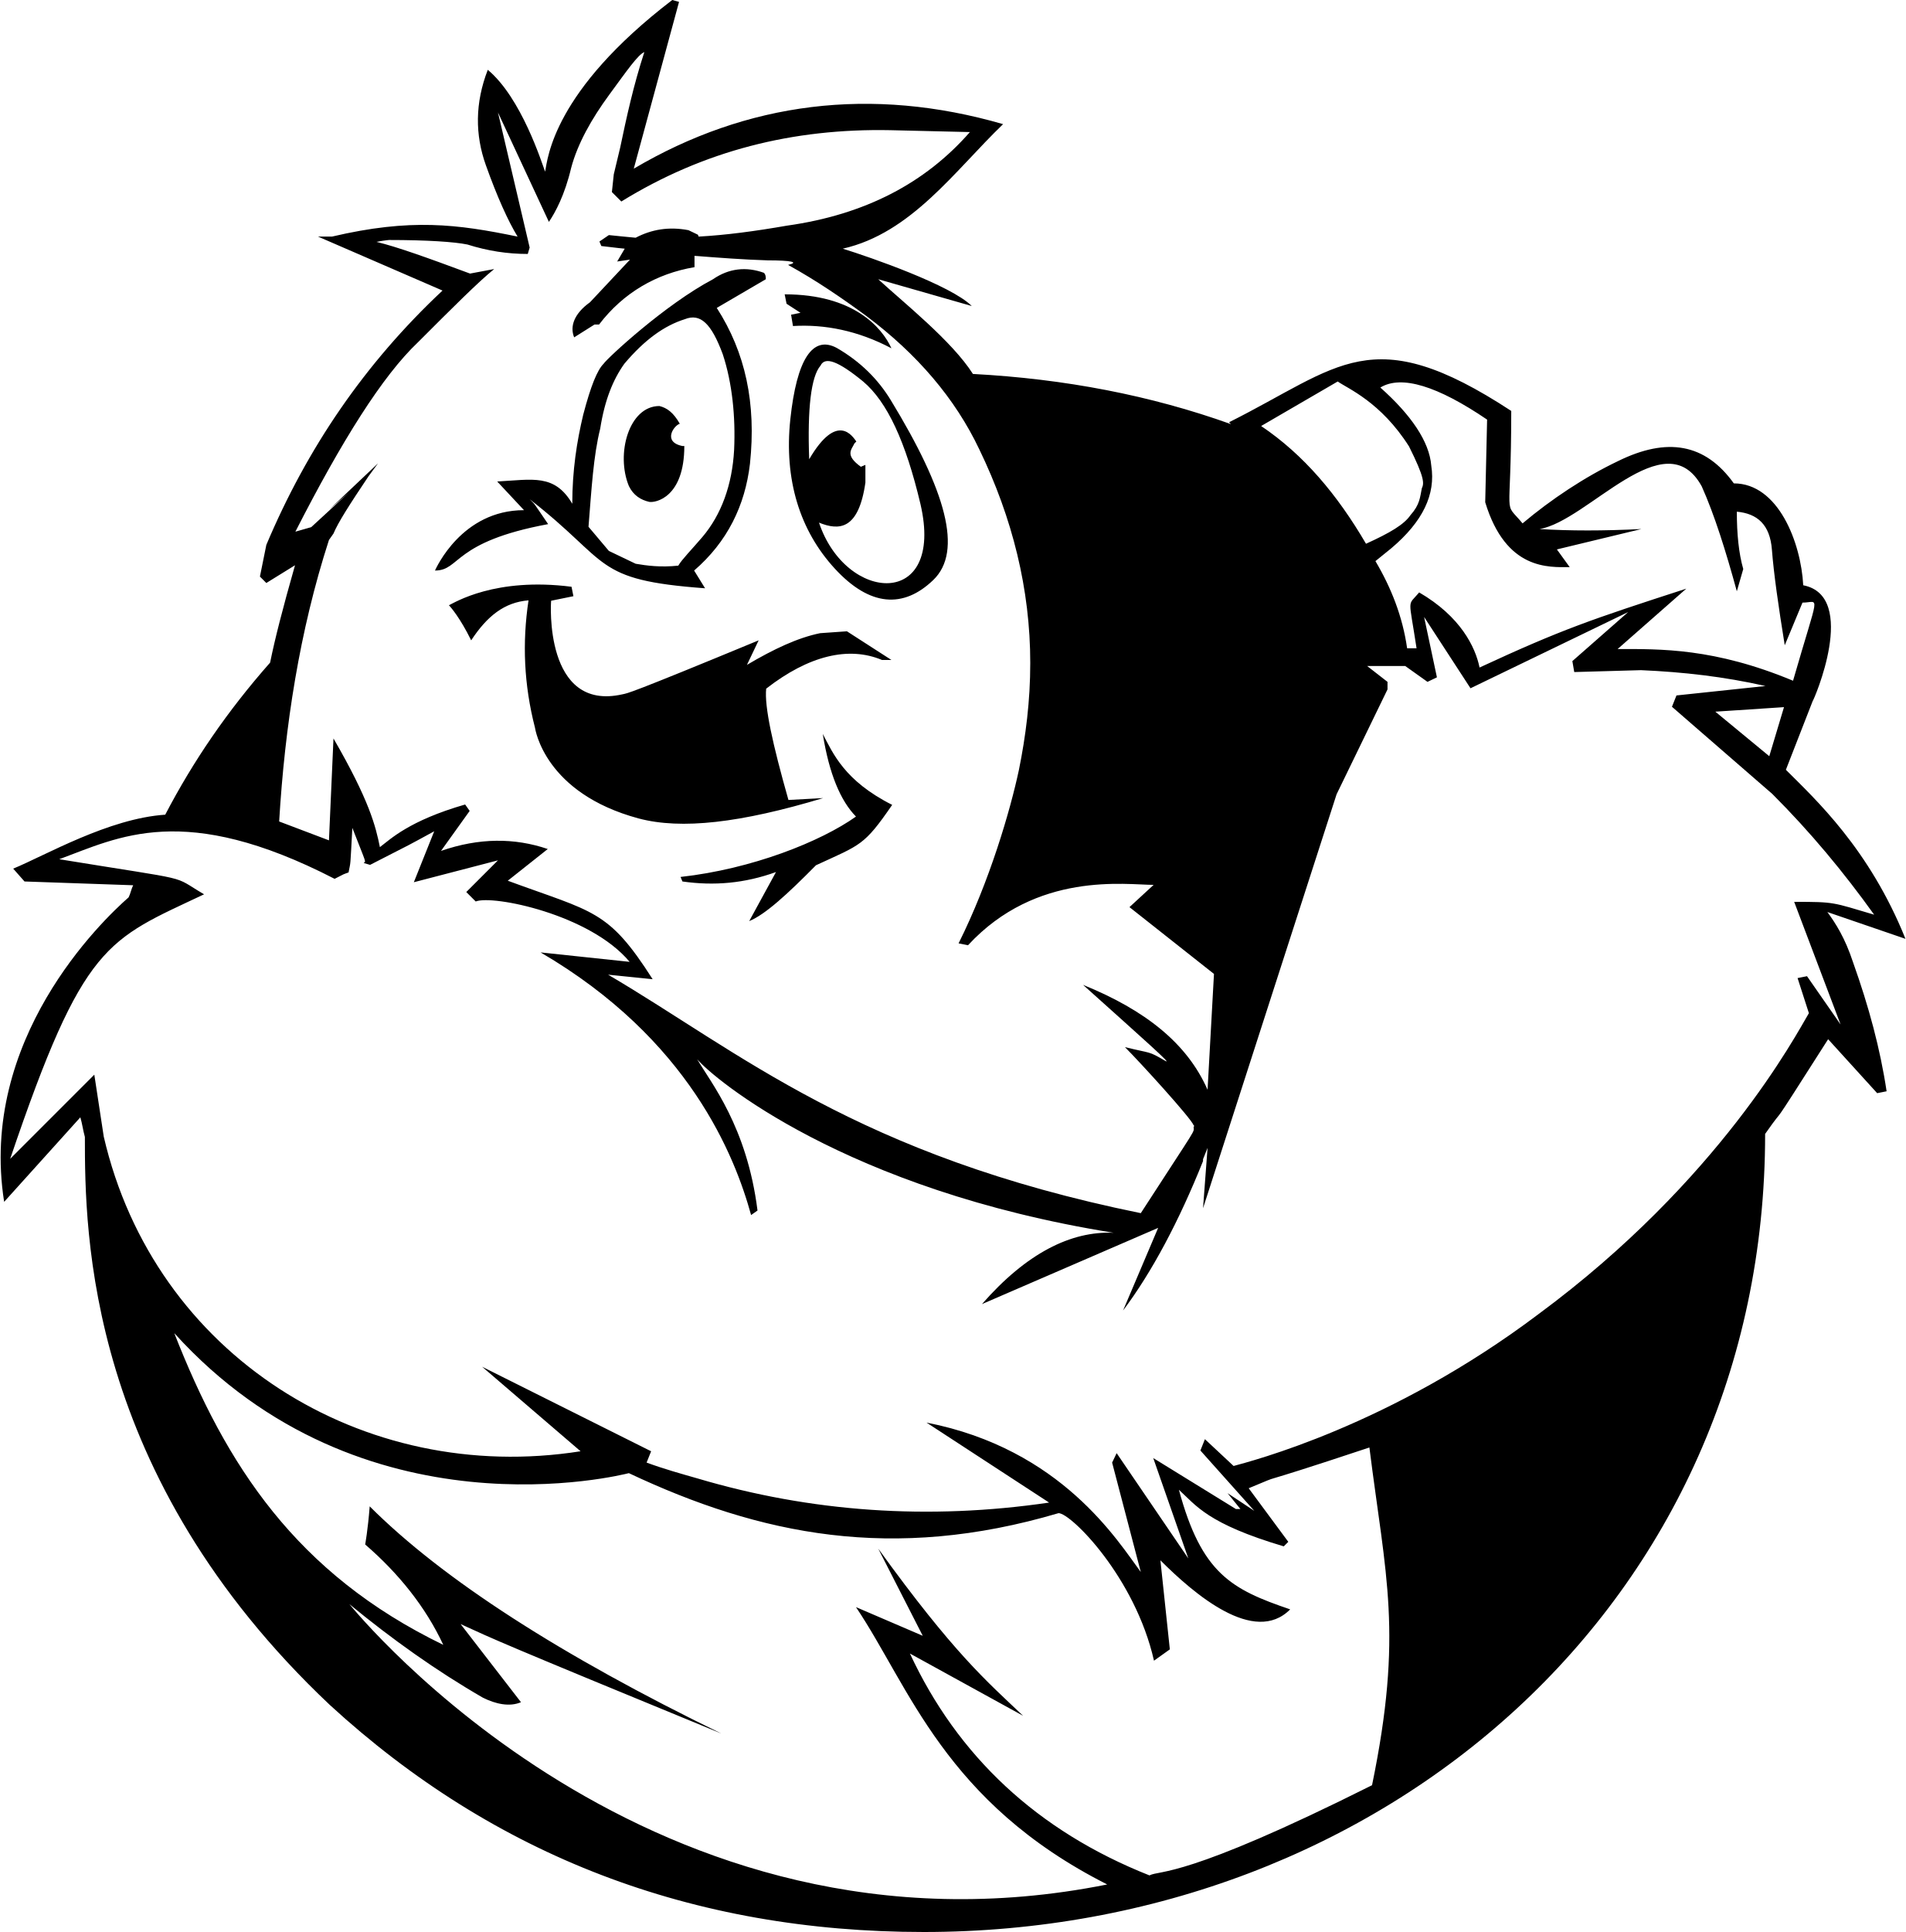
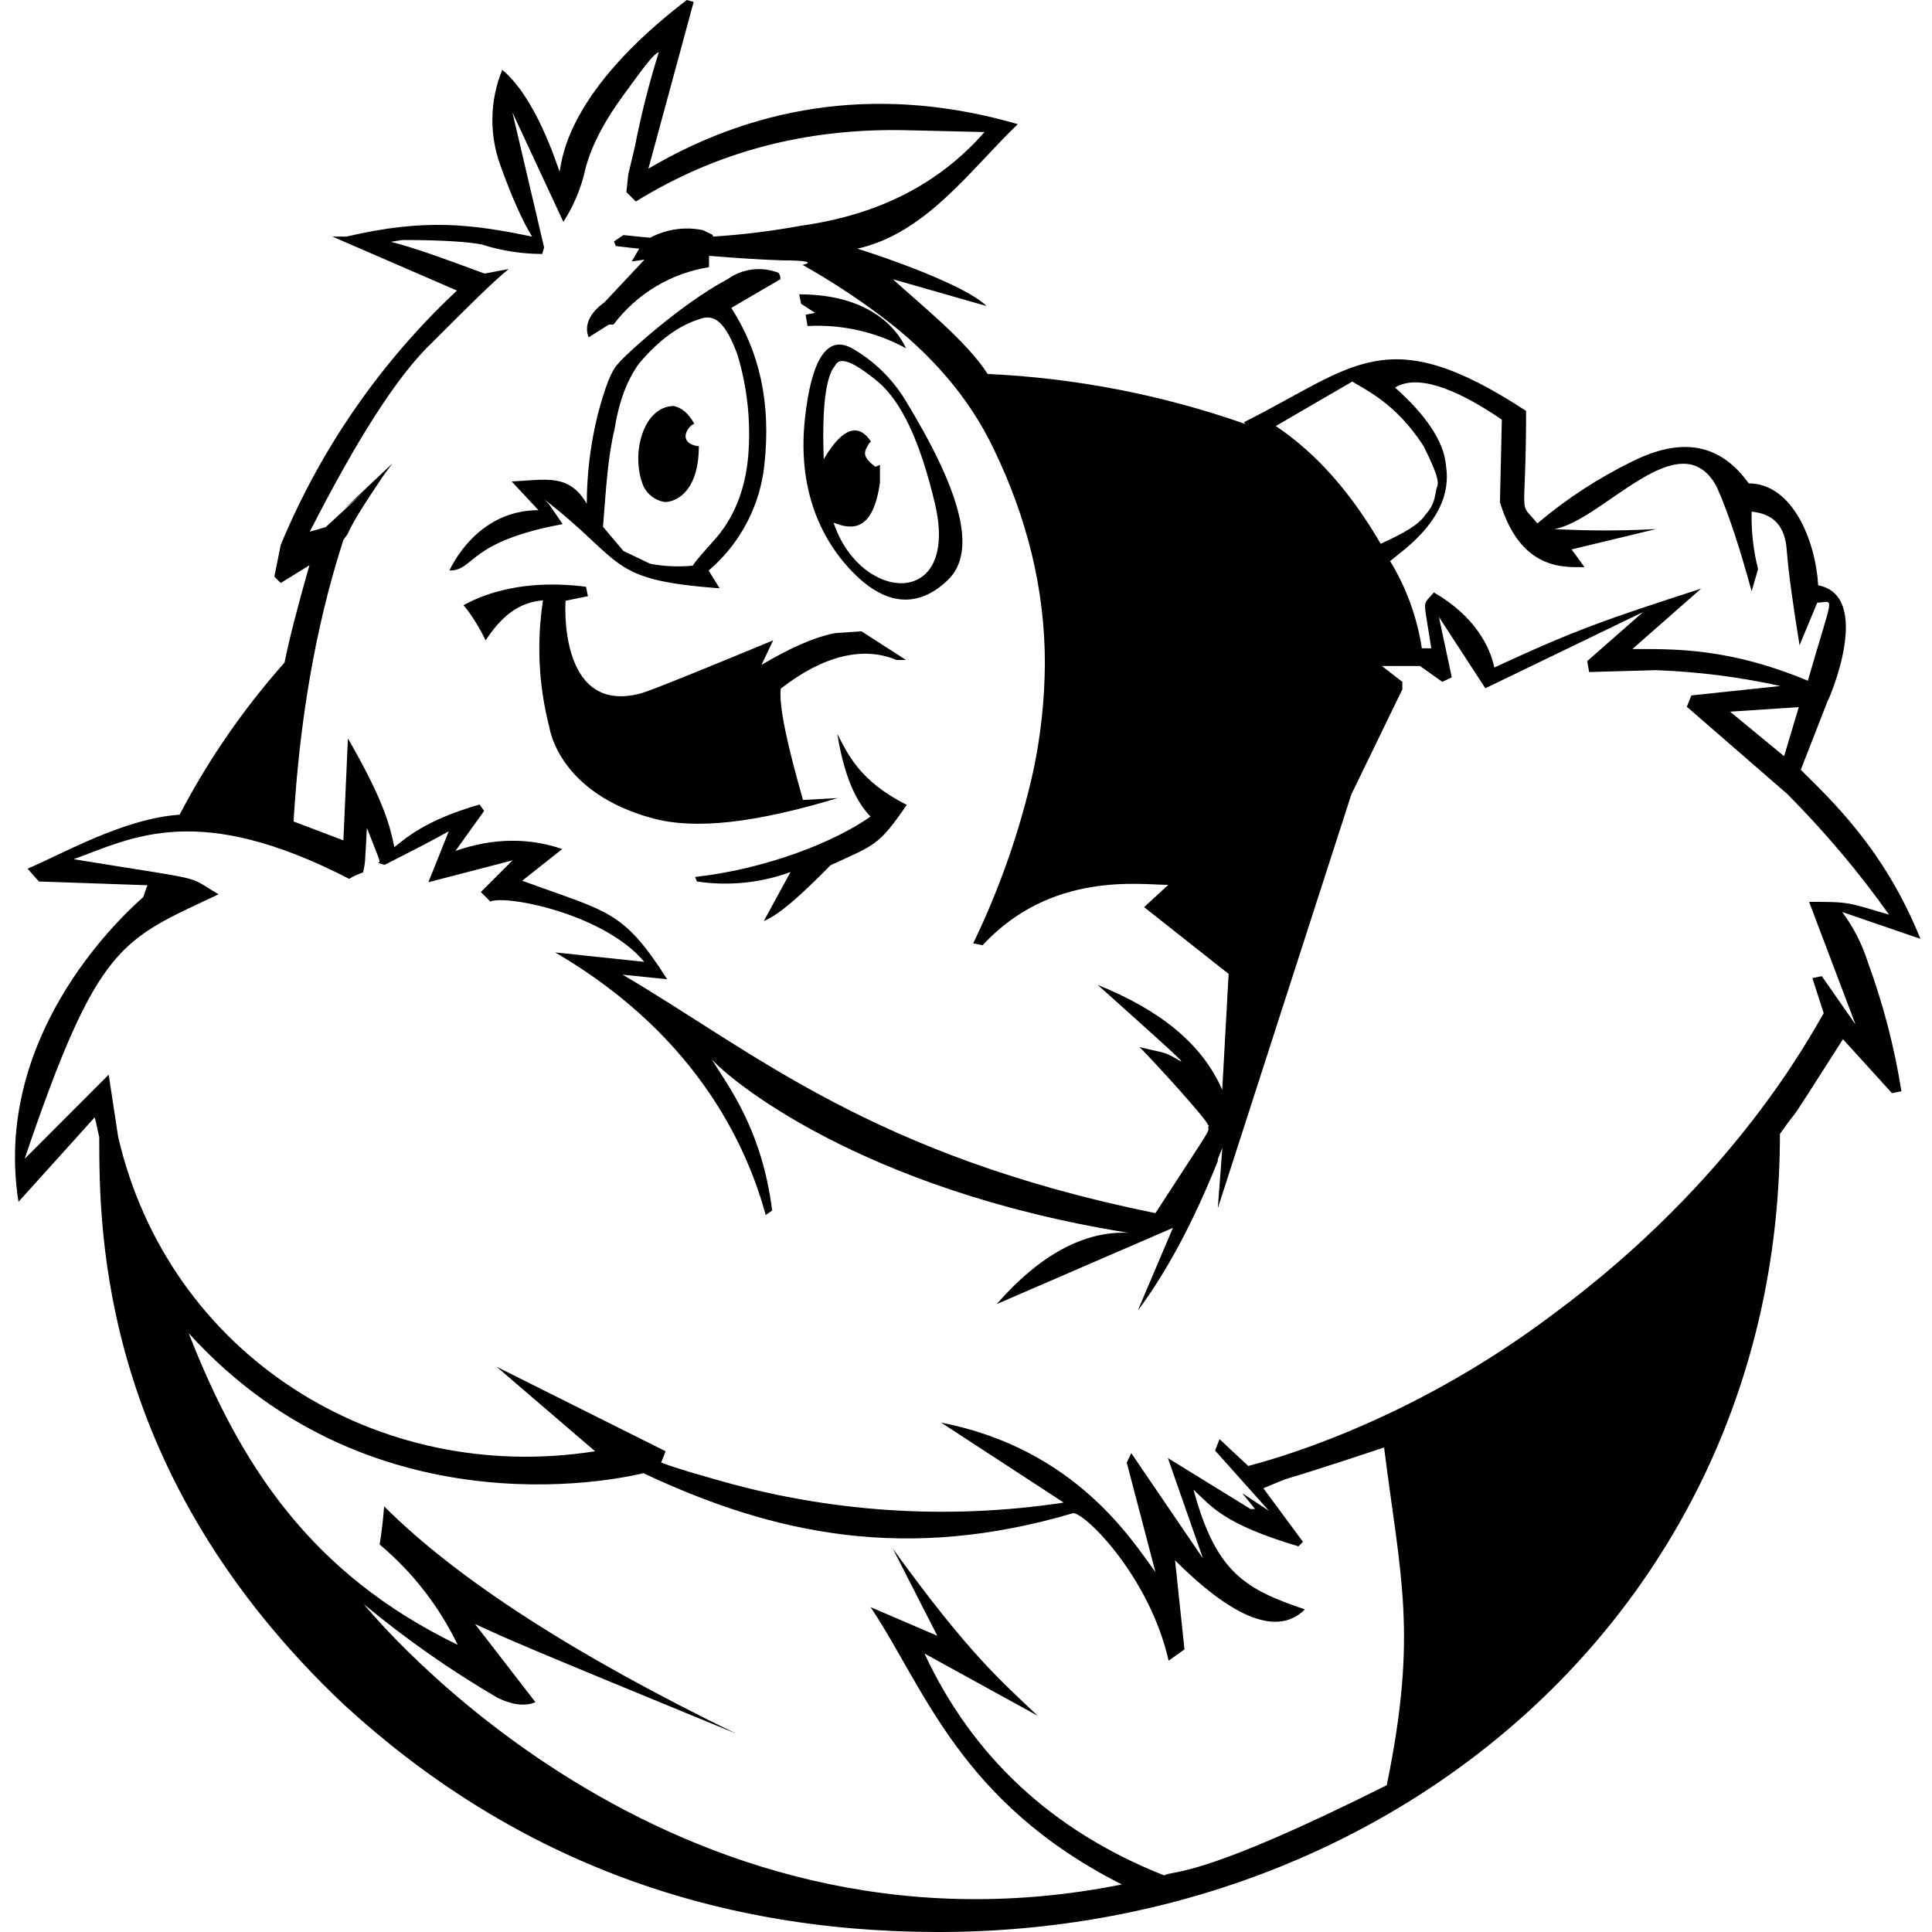
- <svg xmlns="http://www.w3.org/2000/svg" viewBox="0 0 505.1 512">
-   <path d="M484.4 241.7l20.7 7.1c-9.6-23.9-23.9-37-31.7-44.8l7.1-18.2c.2 0 12.3-27.8-2.5-30.7-.6-11.3-6.6-27-18.4-27-7.6-10.6-17.7-12.3-30.7-5.9-8.8 4.2-17.7 10.1-25.3 16.5-5.3-6.4-3 .4-3-29.8-37.1-24.3-45.4-11.7-74.8 3l.5.5c-21.2-7.6-44-12-68.4-13.3-5.5-8.7-18.6-19.1-25.1-25.1l24.8 7.1c-5.5-5.5-26.8-12.9-34.2-15.2 18.2-4.1 29.8-20.8 42.5-33C231 22.8 198 27 168 44.7L180 .5l-1.8-.5c-31.6 24.2-33 41.9-33.7 45.5-.9-2.4-6.3-19.6-15.2-27-3.4 8.8-3.4 17.2-.5 25.3 3 8.4 5.9 14.8 8.4 18.9-16-3.3-28.3-4.9-49.2 0h-3.7l33 14.3c-20.7 19.4-35.9 41.8-46.7 67.4l-1.7 8.4 1.7 1.7 7.6-4.7c-3.3 11.6-5.3 19.4-6.6 25.8-11.3 12.8-20.4 26.1-27.8 40.3-15 1-31.8 10.8-40.3 14.3l3 3.4 28.8 1c-.5 1-.7 2.2-1.2 3.2-7.3 6.4-39.8 37.7-33 80.7l20.2-22.4c.5 1.7.7 3.4 1.2 5.2 0 25.5.4 89.6 64.9 150.5 43.6 40 96 60.2 157.5 60.2 121.7 0 223-87.3 223-211.5 6.8-9.7-1.2 3 16.7-25.1l13 14.3 2.5-.5c-1.7-11.3-4.7-22.4-8.9-34.2-2.1-6.4-4.6-10.3-6.8-13.3zm-90.2-130.5l-.5 21.9c5.5 18.1 16.9 17.2 22.4 17.2l-3.4-4.7 22.4-5.4c-10.1.5-18.9.5-27 0 12.8-2.1 33.3-29 43-11.3 3.4 7.6 6.4 17.2 9.3 27.8l1.7-5.9c-1.2-4.2-1.7-9.3-1.7-15.2 5.4.5 8.8 3.4 9.3 10.1.5 6.4 1.7 14.8 3.4 25.3l4.7-11.3c4.6 0 4.5-3.6-2.5 20.7-20.9-8.7-35.1-8.4-46.5-8.4l18.2-16c-25.3 8.2-33 10.8-54.8 20.9-1.1-5.4-5-13.5-16-19.9-3.2 3.8-2.8.9-.7 14.8H373c-1.2-8.4-4.2-16-8.4-23.1l4.2-3.4c8.4-7.1 11.8-14.3 10.6-21.9-.5-6.4-5.4-13.5-13.5-20.7 5.6-3.4 15.2-.4 28.3 8.5zm-39.6-10.1c2.7 1.9 11.4 5.4 18.9 17.2 4.2 8.4 4 9.8 3.4 11.1-.5 2.4-.5 4.3-3 7.1-1.7 2.5-5.4 4.7-11.8 7.6-7.6-13-16.5-23.6-27.8-31.2zm-267.4 42l1.2-1.7c1.2-2.9 4.2-7.6 9.3-15.2l2.5-3.4-13 12.3 5.4-4.7-10.1 9.3-4.2 1.2c12.3-24.1 23.1-41.3 32.5-50.2 9.3-9.3 16-16 20.2-19.4l-6.4 1.2c-11.3-4.2-19.4-7.1-24.8-8.4 2.5-.5 3.7-.5 3.2-.5 10.3 0 17.5.5 20.9 1.2 5.4 1.7 10.6 2.5 16 2.5l.5-1.7-8.4-35.8 13.5 29c1.7-2.5 4.2-7.1 5.9-14.3 1.7-6.4 5.4-13 10.1-19.4s7.6-10.6 9.3-11.3c-2.9 8.9-4.7 17.2-6.4 25.3l-1.7 7.1-.5 4.7 2.5 2.5C186.6 39.9 210.2 34 236 34.5l21.1.5c-11.8 13.5-27.8 21.9-48.5 24.8-8.6 1.5-16.2 2.5-23.4 2.9l-.2-.5-2.5-1.2c-5.2-1-9.8-.2-14 2-2.5-.2-4.9-.5-7.1-.7l-2.5 1.7.5 1.2c2 .2 3.9.5 6.2.7l-2 3.4 3.4-.5-10.6 11.3c-4.2 3-5.4 6.4-4.2 9.3l5.4-3.4h1.2c6.4-8.4 15.2-13.5 25.3-15.2v-3c6.4.5 13 1 19.4 1.2 6.4 0 8.4.5 5.4 1.2 7.6 4.2 14.3 8.8 20.7 13.5 13.5 10.1 23.6 21.9 30 35.4 8.8 18.2 13.5 37.1 13.5 56.6 0 10.1-1.2 19.4-3 28.3-2.3 10.8-7.8 29.6-16 46l2.5.5c18.2-19.7 41.9-16 49.2-16l-6.4 5.9 22.4 17.7-1.7 30.7c-5.4-12.3-16.5-21.1-33-27.8 16.5 14.8 23.6 21.1 21.9 20.2-4.8-2.8-3.5-1.9-10.8-3.7 4.1 4.1 17.5 18.8 18.2 20.7l.2.2-.2.2c0 1.8 1.6-1.2-14 22.9-75.2-15.3-106.3-42.7-141.2-63.2l11.8 1.2c-11.8-18.5-15.6-17.7-38.4-26.1l10.6-8.4c-8.8-3-18.2-3-28.3.5l7.6-10.6-1.2-1.7c-14.9 4.3-19.8 9.2-22.6 11.3-1.1-5.5-2.8-12.4-12.3-28.8l-1.2 27-13.2-5c1.5-25.2 5.4-50.5 13.2-74.6zm276.5 330c-49.9 25-56.1 22.4-59 23.9-29.8-11.8-50.9-31.7-63.5-58.8l30 16.5c-9.8-9.3-18.3-16.5-38.4-44.3l11.8 23.1-17.7-7.6c14.2 21.1 23.5 51.7 66.6 73.5-120.8 24.2-199-72.1-200.9-74.3 11.3 9.3 23.1 17.7 35.4 24.8 3.4 1.7 7.1 2.5 10.1 1.2l-16-20.7c9.2 4.2 9.5 4.5 69.1 29-42.5-20.7-73.8-40.8-93.2-60.2-.5 6.4-1.2 10.1-1.2 10.1 8.8 7.6 16 16.5 20.7 26.6-39-18.9-57.6-47.6-71.3-82.6 49.9 55.1 118.9 37.5 120.5 37.1 34.8 16.4 69.9 23.6 113.9 10.6 3.3 0 20.3 17 25.3 39.1l4.2-3-2.5-23.6c9 9 24.9 22.6 34.4 13-15.6-5.3-23.5-9.5-29.5-31.7 4.6 4.2 7.6 9 27.8 15l1.2-1.2-10.5-14.2c11.7-4.8-3.5 1 32-10.8 4.3 34.3 9 49.2.7 89.5zM479 258.7l-2.5.5 3 9.3c-3.5 5.9-23.7 44.3-71.6 79.7-39.5 29.8-76.6 39.1-80.9 40.3l-7.6-7.1-1.2 3 14.3 16-7.1-4.7 3.4 4.2h-1.2l-21.9-13.5L315 413l-19-27.9-1.2 2.5 7.6 29c-6.1-8.2-21-32.6-56.8-39.6l32.5 21.2c-32 4.7-63.2 2.5-93.2-6.4-4.2-1.2-8.9-2.5-13.5-4.2l1.2-3-44.8-22.4 26.1 22.4c-57.7 9.1-113-25.4-126.4-83.4L25 284.8 2.7 307.1c19.5-57.5 25.6-57.9 51.4-70.1-9.1-5.3-1.6-3.3-38.4-9.3 15.8-5.8 33-15.4 73 5.2 2.9-1.5 2.1-1.1 3.7-1.7.6-3.2.4-.8 1-11.8 3.9 10 3.6 8.7 3 9.3l1.7.5c12.7-6.5 8.9-4.5 17-8.9l-5.4 13.5L132 228l-8.4 8.4 2.5 2.5c4.5-1.8 30.3 3.4 40.8 16l-23.6-2.5c39.4 23 51.5 54 55.8 69.6l1.7-1.2c-2.8-22.3-12.4-33.9-16-40.1 4.2 5 39.2 34.6 110.4 46-11.3-.5-23.1 5.4-34.9 18.9l46.7-20.2-9.3 21.9c7.6-10.1 14.8-23.6 21.2-39.6v-.5l1.2-3-1.2 16c13.5-41.8 25.3-78.5 35.4-109.7l13.5-27.8v-2l-5.4-4.2h10.1l5.9 4.2 2.5-1.2-3.4-16 12.3 18.9 41.8-20.2-14.8 13 .5 2.9 17.7-.5c11.3.5 21.9 1.7 33 4.2l-23.6 2.5-1.2 3 26.6 23.1c10.1 10.1 18.9 20.7 27 32-11.2-3.3-10.3-3.4-21.2-3.4l12.3 32.5zm-6.1-71.3l-3.9 13-14.3-11.8zm-254.8 7.1c1.7 10.6 4.7 17.7 8.8 21.9-9.3 6.6-27.5 13.9-46.5 16l.5 1.2c8.4 1.2 16.5.5 24.8-2.5l-7.1 13c4.2-1.7 10.1-7.1 17.7-14.8 11.9-5.5 12.7-5.1 20.2-16-12.7-6.4-15.7-13.7-18.4-18.8zm3.7-102.3c-6.4-3.4-10.6 3-12.3 18.9-1.7 16 2.5 29.5 11.8 39.6s18.2 10.6 26.1 3 3.4-23.6-11.3-47.7c-3.3-5.4-7.9-10.1-14.3-13.8zm-4.7 46.3c5.4 2.2 10.5 1.9 12.3-10.6v-4.7l-1.2.5c-4.3-3.1-2.5-4.5-1.7-6.2l.5-.5c-.9-1.2-5-8.1-12.5 4.7-.5-13.5.5-21.9 3-24.8 1.2-2.5 4.7-1.2 11.3 4.2 6.4 5.4 11.3 16 15.2 32.5 6.5 28-19.8 26.2-26.9 4.9zm-45-5.5c1.6.3 9.3-1.1 9.3-14.8h-.5c-5.4-1.1-2.2-5.5-.7-5.9-1.7-3-3.4-4.2-5.4-4.7-8.1 0-11.6 12.7-8.1 21.2 1.2 2.5 3.2 3.7 5.4 4.2zm40.1-50.1l-2.5.5.5 3c8.4-.5 17.2 1.2 26.1 5.9-2.5-5.5-10-14.3-28.3-14.3l.5 2.5zm-71.8 49.4c21.7 16.8 16.5 21.4 46.5 23.6l-2.9-4.7c8.8-7.6 13.5-17.2 14.8-28.3 1.7-16-1.2-29.5-8.8-41.3l13-7.6c0-.5 0-1.2-.5-1.7-4.7-1.7-9.3-1.2-13.5 1.7-12.7 6.7-28 20.9-29 22.4-1.7 1.7-3.4 5.9-5.4 13.5-1.7 7.1-2.9 14.8-2.9 23.6-4.7-8-10.5-6.4-19.9-5.9l7.1 7.6c-16.5 0-23.3 15.4-23.6 16 6.8 0 4.6-7.6 30-12.3-4.3-6.3-3.3-5-4.9-6.6zm18.7-18.7c1.2-7.6 3.4-13 6.4-17.2 5.4-6.4 10.6-10.1 16-11.8 4.2-1.7 7.1 1.2 10.1 9.3 2.5 7.6 3.4 16.5 3 25.3-.5 9.3-3.4 17.2-8.4 23.1-2.9 3.4-5.4 5.9-6.4 7.6-4.7.5-8.4 0-11.3-.5l-7.1-3.4-5.4-6.4c.8-10 1.3-18.8 3.1-26zm42 56.1c-34.8 14.4-34.7 14-36.1 14.3-20.8 4.7-19-24.4-18.9-24.8l5.9-1.2-.5-2.5c-20.2-2.6-31 4.2-32.5 4.9.5.5 3 3.4 5.9 9.3 4.2-6.4 8.8-10.1 15.2-10.6-1.7 11.3-1.2 22.4 1.7 33.7.1.5 2.6 17.4 27.5 24.1 11.3 3 27 1.2 48.9-5.4l-9.2.5c-4.2-14.8-6.4-24.8-5.9-29.5 11.3-8.8 21.9-11.3 30.7-7.6h2.5l-11.8-7.6-7.1.5c-5.9 1.2-12.3 4.2-19.4 8.4z" />
+ <svg xmlns="http://www.w3.org/2000/svg" viewBox="0 0 512 512">
+   <path d="M488.23 241.7l20.7 7.1c-9.6-23.9-23.9-37-31.7-44.8l7.1-18.2c.2 0 12.3-27.8-2.5-30.7-.6-11.3-6.6-27-18.4-27-7.6-10.6-17.7-12.3-30.7-5.9a122.2 122.2 0 0 0-25.3 16.5c-5.3-6.4-3 .4-3-29.8-37.1-24.3-45.4-11.7-74.8 3l.5.5a239.36 239.36 0 0 0-68.4-13.3c-5.5-8.7-18.6-19.1-25.1-25.1l24.8 7.1c-5.5-5.5-26.8-12.9-34.2-15.2 18.2-4.1 29.8-20.8 42.5-33-34.9-10.1-67.9-5.9-97.9 11.8l12-44.2L182 0c-31.6 24.2-33 41.9-33.7 45.5-.9-2.4-6.3-19.6-15.2-27a35.12 35.12 0 0 0-.5 25.3c3 8.4 5.9 14.8 8.4 18.9-16-3.3-28.3-4.9-49.2 0h-3.7l33 14.3a194.26 194.26 0 0 0-46.7 67.4l-1.7 8.4 1.7 1.7 7.6-4.7c-3.3 11.6-5.3 19.4-6.6 25.8a200.18 200.18 0 0 0-27.8 40.3c-15 1-31.8 10.8-40.3 14.3l3 3.4 28.8 1c-.5 1-.7 2.2-1.2 3.2-7.3 6.4-39.8 37.7-33 80.7l20.2-22.4c.5 1.7.7 3.4 1.2 5.2 0 25.5.4 89.6 64.9 150.5 43.6 40 96 60.2 157.5 60.2 121.7 0 223-87.3 223-211.5 6.8-9.7-1.2 3 16.7-25.1l13 14.3 2.5-.5A181.84 181.84 0 0 0 495 255a44.74 44.74 0 0 0-6.8-13.3zM398 111.2l-.5 21.9c5.5 18.1 16.9 17.2 22.4 17.2l-3.4-4.7 22.4-5.4a242.44 242.44 0 0 1-27 0c12.8-2.1 33.3-29 43-11.3 3.4 7.6 6.4 17.2 9.3 27.8l1.7-5.9a56.38 56.38 0 0 1-1.7-15.2c5.4.5 8.8 3.4 9.3 10.1.5 6.4 1.7 14.8 3.4 25.3l4.7-11.3c4.6 0 4.5-3.6-2.5 20.7-20.9-8.7-35.1-8.4-46.5-8.4l18.2-16c-25.3 8.2-33 10.8-54.8 20.9-1.1-5.4-5-13.5-16-19.9-3.2 3.8-2.8.9-.7 14.8h-2.5a62.32 62.32 0 0 0-8.4-23.1l4.2-3.4c8.4-7.1 11.8-14.3 10.6-21.9-.5-6.4-5.4-13.5-13.5-20.7 5.6-3.4 15.2-.4 28.3 8.5zm-39.6-10.1c2.7 1.9 11.4 5.4 18.9 17.2 4.2 8.4 4 9.8 3.4 11.1-.5 2.4-.5 4.3-3 7.1-1.7 2.5-5.4 4.7-11.8 7.6-7.6-13-16.5-23.6-27.8-31.2zM91 143.1l1.2-1.7c1.2-2.9 4.2-7.6 9.3-15.2l2.5-3.4-13 12.3 5.4-4.7-10.1 9.3-4.2 1.2c12.3-24.1 23.1-41.3 32.5-50.2 9.3-9.3 16-16 20.2-19.4l-6.4 1.2c-11.3-4.2-19.4-7.1-24.8-8.4 2.5-.5 3.7-.5 3.2-.5 10.3 0 17.5.5 20.9 1.2a52.35 52.35 0 0 0 16 2.5l.5-1.7-8.4-35.8 13.5 29a42.89 42.89 0 0 0 5.9-14.3c1.7-6.4 5.4-13 10.1-19.4s7.6-10.6 9.3-11.3a234.68 234.68 0 0 0-6.4 25.3l-1.7 7.1-.5 4.7 2.5 2.5C190.4 39.9 214 34 239.8 34.5l21.1.5c-11.8 13.5-27.8 21.9-48.5 24.8a201.26 201.26 0 0 1-23.4 2.9l-.2-.5-2.5-1.2a20.75 20.75 0 0 0-14 2c-2.5-.2-4.9-.5-7.1-.7l-2.5 1.7.5 1.2c2 .2 3.9.5 6.2.7l-2 3.4 3.4-.5-10.6 11.3c-4.2 3-5.4 6.4-4.2 9.3l5.4-3.4h1.2a39.4 39.4 0 0 1 25.3-15.2v-3c6.4.5 13 1 19.4 1.2 6.4 0 8.4.5 5.4 1.2a189.6 189.6 0 0 1 20.7 13.5c13.5 10.1 23.6 21.9 30 35.4 8.8 18.2 13.5 37.1 13.5 56.6a141.13 141.13 0 0 1-3 28.3 209.91 209.91 0 0 1-16 46l2.5.5c18.2-19.7 41.9-16 49.2-16l-6.4 5.9 22.4 17.7-1.7 30.7c-5.4-12.3-16.5-21.1-33-27.8 16.5 14.8 23.6 21.1 21.9 20.2-4.8-2.8-3.5-1.9-10.8-3.7 4.1 4.1 17.5 18.8 18.2 20.7l.2.2-.2.2c0 1.8 1.6-1.2-14 22.9-75.2-15.3-106.27-42.7-141.2-63.2l11.8 1.2c-11.8-18.5-15.6-17.7-38.4-26.1L149 225c-8.8-3-18.2-3-28.3.5l7.6-10.6-1.2-1.7c-14.9 4.3-19.8 9.2-22.6 11.3-1.1-5.5-2.8-12.4-12.3-28.8l-1.2 27-13.2-5c1.5-25.2 5.4-50.5 13.2-74.6zm276.5 330c-49.9 25-56.1 22.4-59 23.9-29.8-11.8-50.9-31.7-63.5-58.8l30 16.5c-9.8-9.3-18.3-16.5-38.4-44.3l11.8 23.1-17.7-7.6c14.2 21.1 23.5 51.7 66.6 73.5-120.8 24.2-199-72.1-200.9-74.3a262.57 262.57 0 0 0 35.4 24.8c3.4 1.7 7.1 2.5 10.1 1.2l-16-20.7c9.2 4.2 9.5 4.5 69.1 29-42.5-20.7-73.8-40.8-93.2-60.2-.5 6.4-1.2 10.1-1.2 10.1a80.25 80.25 0 0 1 20.7 26.6c-39-18.9-57.6-47.6-71.3-82.6 49.9 55.1 118.9 37.5 120.5 37.1 34.8 16.4 69.9 23.6 113.9 10.6 3.3 0 20.3 17 25.3 39.1l4.2-3-2.5-23.6c9 9 24.9 22.6 34.4 13-15.6-5.3-23.5-9.5-29.5-31.7 4.6 4.2 7.6 9 27.8 15l1.2-1.2-10.5-14.2c11.7-4.8-3.5 1 32-10.8 4.3 34.3 9 49.2.7 89.5zm115.3-214.4l-2.5.5 3 9.3c-3.5 5.9-23.7 44.3-71.6 79.7-39.5 29.8-76.6 39.1-80.9 40.3l-7.6-7.1-1.2 3 14.3 16-7.1-4.7 3.4 4.2h-1.2l-21.9-13.5 9.3 26.6-19-27.9-1.2 2.5 7.6 29c-6.1-8.2-21-32.6-56.8-39.6l32.5 21.2a214.82 214.82 0 0 1-93.2-6.4c-4.2-1.2-8.9-2.5-13.5-4.2l1.2-3-44.8-22.4 26.1 22.4c-57.7 9.1-113-25.4-126.4-83.4l-2.5-16.4-22.27 22.3c19.5-57.5 25.6-57.9 51.4-70.1-9.1-5.3-1.6-3.3-38.4-9.3 15.8-5.8 33-15.4 73 5.2a18.5 18.5 0 0 1 3.7-1.7c.6-3.2.4-.8 1-11.8 3.9 10 3.6 8.7 3 9.3l1.7.5c12.7-6.5 8.9-4.5 17-8.9l-5.4 13.5 22.3-5.8-8.4 8.4 2.5 2.5c4.5-1.8 30.3 3.4 40.8 16l-23.6-2.5c39.4 23 51.5 54 55.8 69.6l1.7-1.2c-2.8-22.3-12.4-33.9-16-40.1 4.2 5 39.2 34.6 110.4 46-11.3-.5-23.1 5.4-34.9 18.9l46.7-20.2-9.3 21.9c7.6-10.1 14.8-23.6 21.2-39.6v-.5l1.2-3-1.2 16c13.5-41.8 25.3-78.5 35.4-109.7l13.5-27.8v-2l-5.4-4.2h10.1l5.9 4.2 2.5-1.2-3.4-16 12.3 18.9 41.8-20.2-14.8 13 .5 2.9 17.7-.5a184 184 0 0 1 33 4.2l-23.6 2.5-1.2 3 26.6 23.1a254.21 254.21 0 0 1 27 32c-11.2-3.3-10.3-3.4-21.2-3.4l12.3 32.5zm-6.1-71.3l-3.9 13-14.3-11.8zm-254.8 7.1c1.7 10.6 4.7 17.7 8.8 21.9-9.3 6.6-27.5 13.9-46.5 16l.5 1.2a50.22 50.22 0 0 0 24.8-2.5l-7.1 13c4.2-1.7 10.1-7.1 17.7-14.8 11.9-5.5 12.7-5.1 20.2-16-12.7-6.4-15.7-13.7-18.4-18.8zm3.7-102.3c-6.4-3.4-10.6 3-12.3 18.9s2.5 29.5 11.8 39.6 18.2 10.6 26.1 3 3.4-23.6-11.3-47.7a39.57 39.57 0 0 0-14.27-13.8zm-4.7 46.3c5.4 2.2 10.5 1.9 12.3-10.6v-4.7l-1.2.5c-4.3-3.1-2.5-4.5-1.7-6.2l.5-.5c-.9-1.2-5-8.1-12.5 4.7-.5-13.5.5-21.9 3-24.8 1.2-2.5 4.7-1.2 11.3 4.2 6.4 5.4 11.3 16 15.2 32.5 6.5 28-19.8 26.2-26.9 4.9zm-45-5.5c1.6.3 9.3-1.1 9.3-14.8h-.5c-5.4-1.1-2.2-5.5-.7-5.9-1.7-3-3.4-4.2-5.4-4.7-8.1 0-11.6 12.7-8.1 21.2a7.51 7.51 0 0 0 5.43 4.2zM216 82.9l-2.5.5.5 3a48.94 48.94 0 0 1 26.1 5.9c-2.5-5.5-10-14.3-28.3-14.3l.5 2.5zm-71.8 49.4c21.7 16.8 16.5 21.4 46.5 23.6l-2.9-4.7a42.67 42.67 0 0 0 14.8-28.3c1.7-16-1.2-29.5-8.8-41.3l13-7.6a2.26 2.26 0 0 0-.5-1.7 14.21 14.21 0 0 0-13.5 1.7c-12.7 6.7-28 20.9-29 22.4-1.7 1.7-3.4 5.9-5.4 13.5a99.61 99.61 0 0 0-2.9 23.6c-4.7-8-10.5-6.4-19.9-5.9l7.1 7.6c-16.5 0-23.3 15.4-23.6 16 6.8 0 4.6-7.6 30-12.3-4.3-6.3-3.3-5-4.9-6.6zm18.7-18.7c1.2-7.6 3.4-13 6.4-17.2 5.4-6.4 10.6-10.1 16-11.8 4.2-1.7 7.1 1.2 10.1 9.3a72.14 72.14 0 0 1 3 25.3c-.5 9.3-3.4 17.2-8.4 23.1-2.9 3.4-5.4 5.9-6.4 7.6a39.21 39.21 0 0 1-11.3-.5l-7.1-3.4-5.4-6.4c.8-10 1.3-18.8 3.1-26zm42 56.1c-34.8 14.4-34.7 14-36.1 14.3-20.8 4.7-19-24.4-18.9-24.8l5.9-1.2-.5-2.5c-20.2-2.6-31 4.2-32.5 4.9.5.5 3 3.4 5.9 9.3 4.2-6.4 8.8-10.1 15.2-10.6a83.47 83.47 0 0 0 1.7 33.7c.1.5 2.6 17.4 27.5 24.1 11.3 3 27 1.2 48.9-5.4l-9.2.5c-4.2-14.8-6.4-24.8-5.9-29.5 11.3-8.8 21.9-11.3 30.7-7.6h2.5l-11.8-7.6-7.1.5c-5.9 1.2-12.3 4.2-19.4 8.4z" />
</svg>
